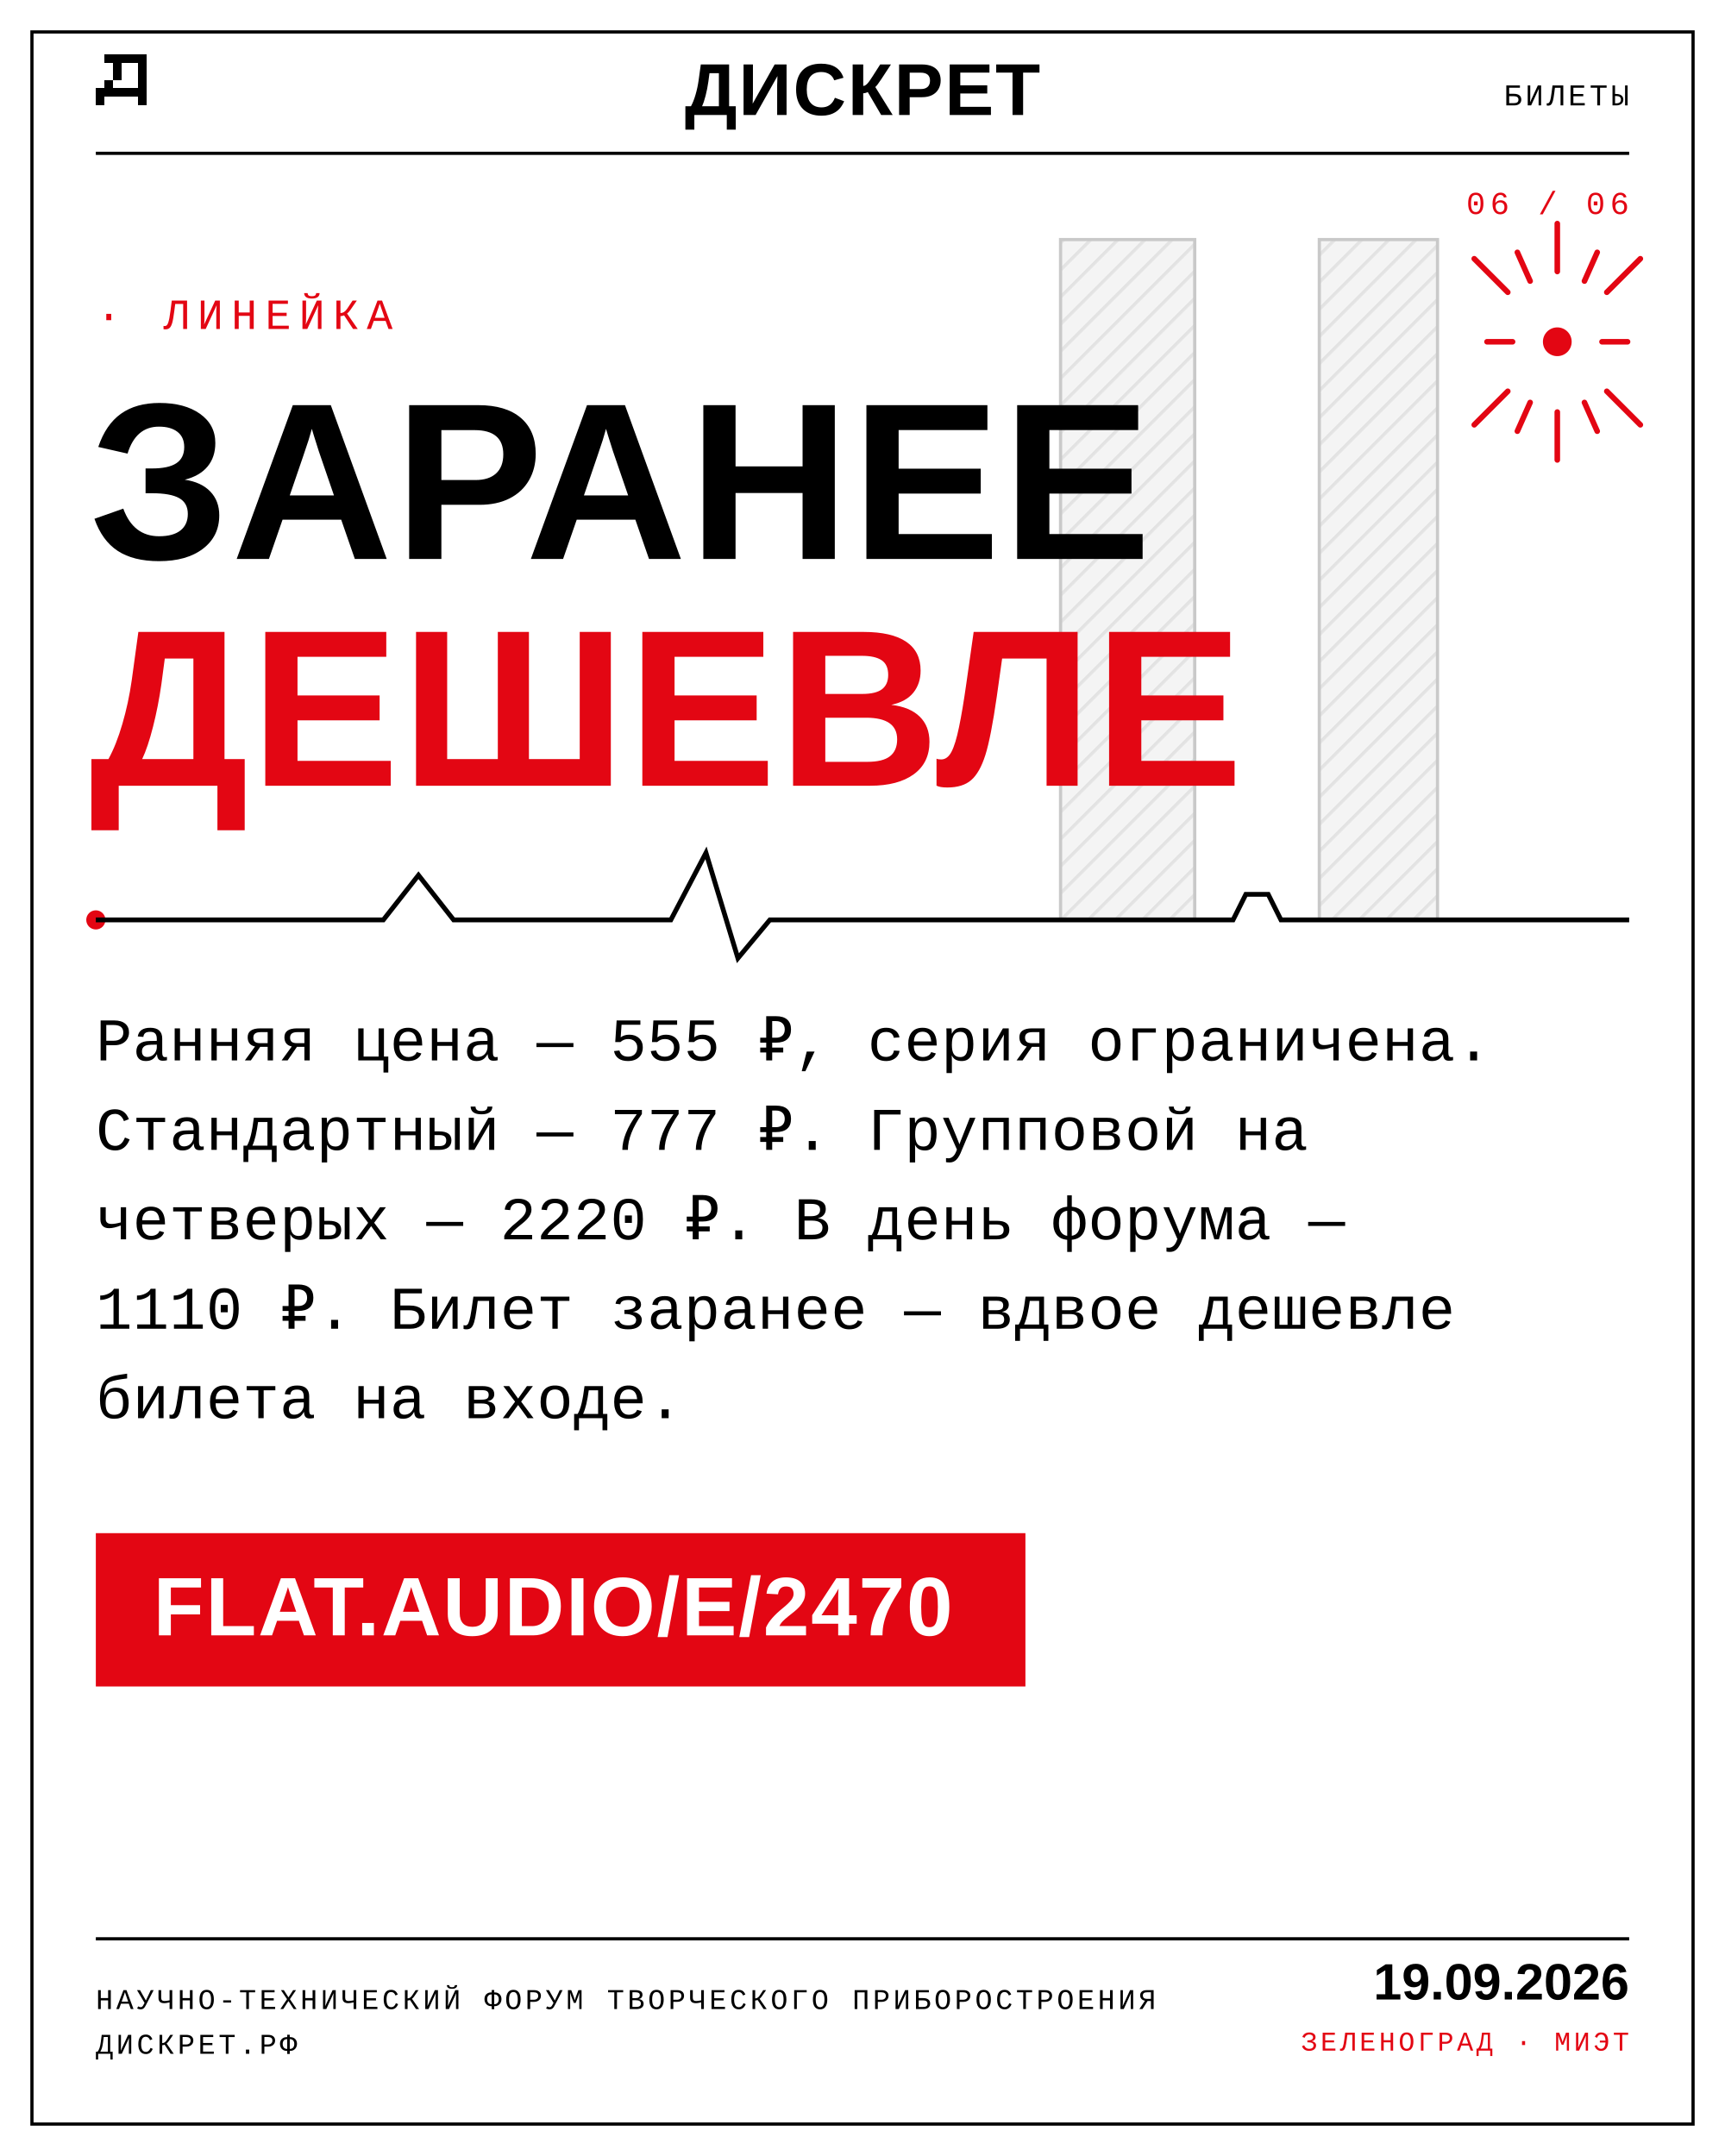
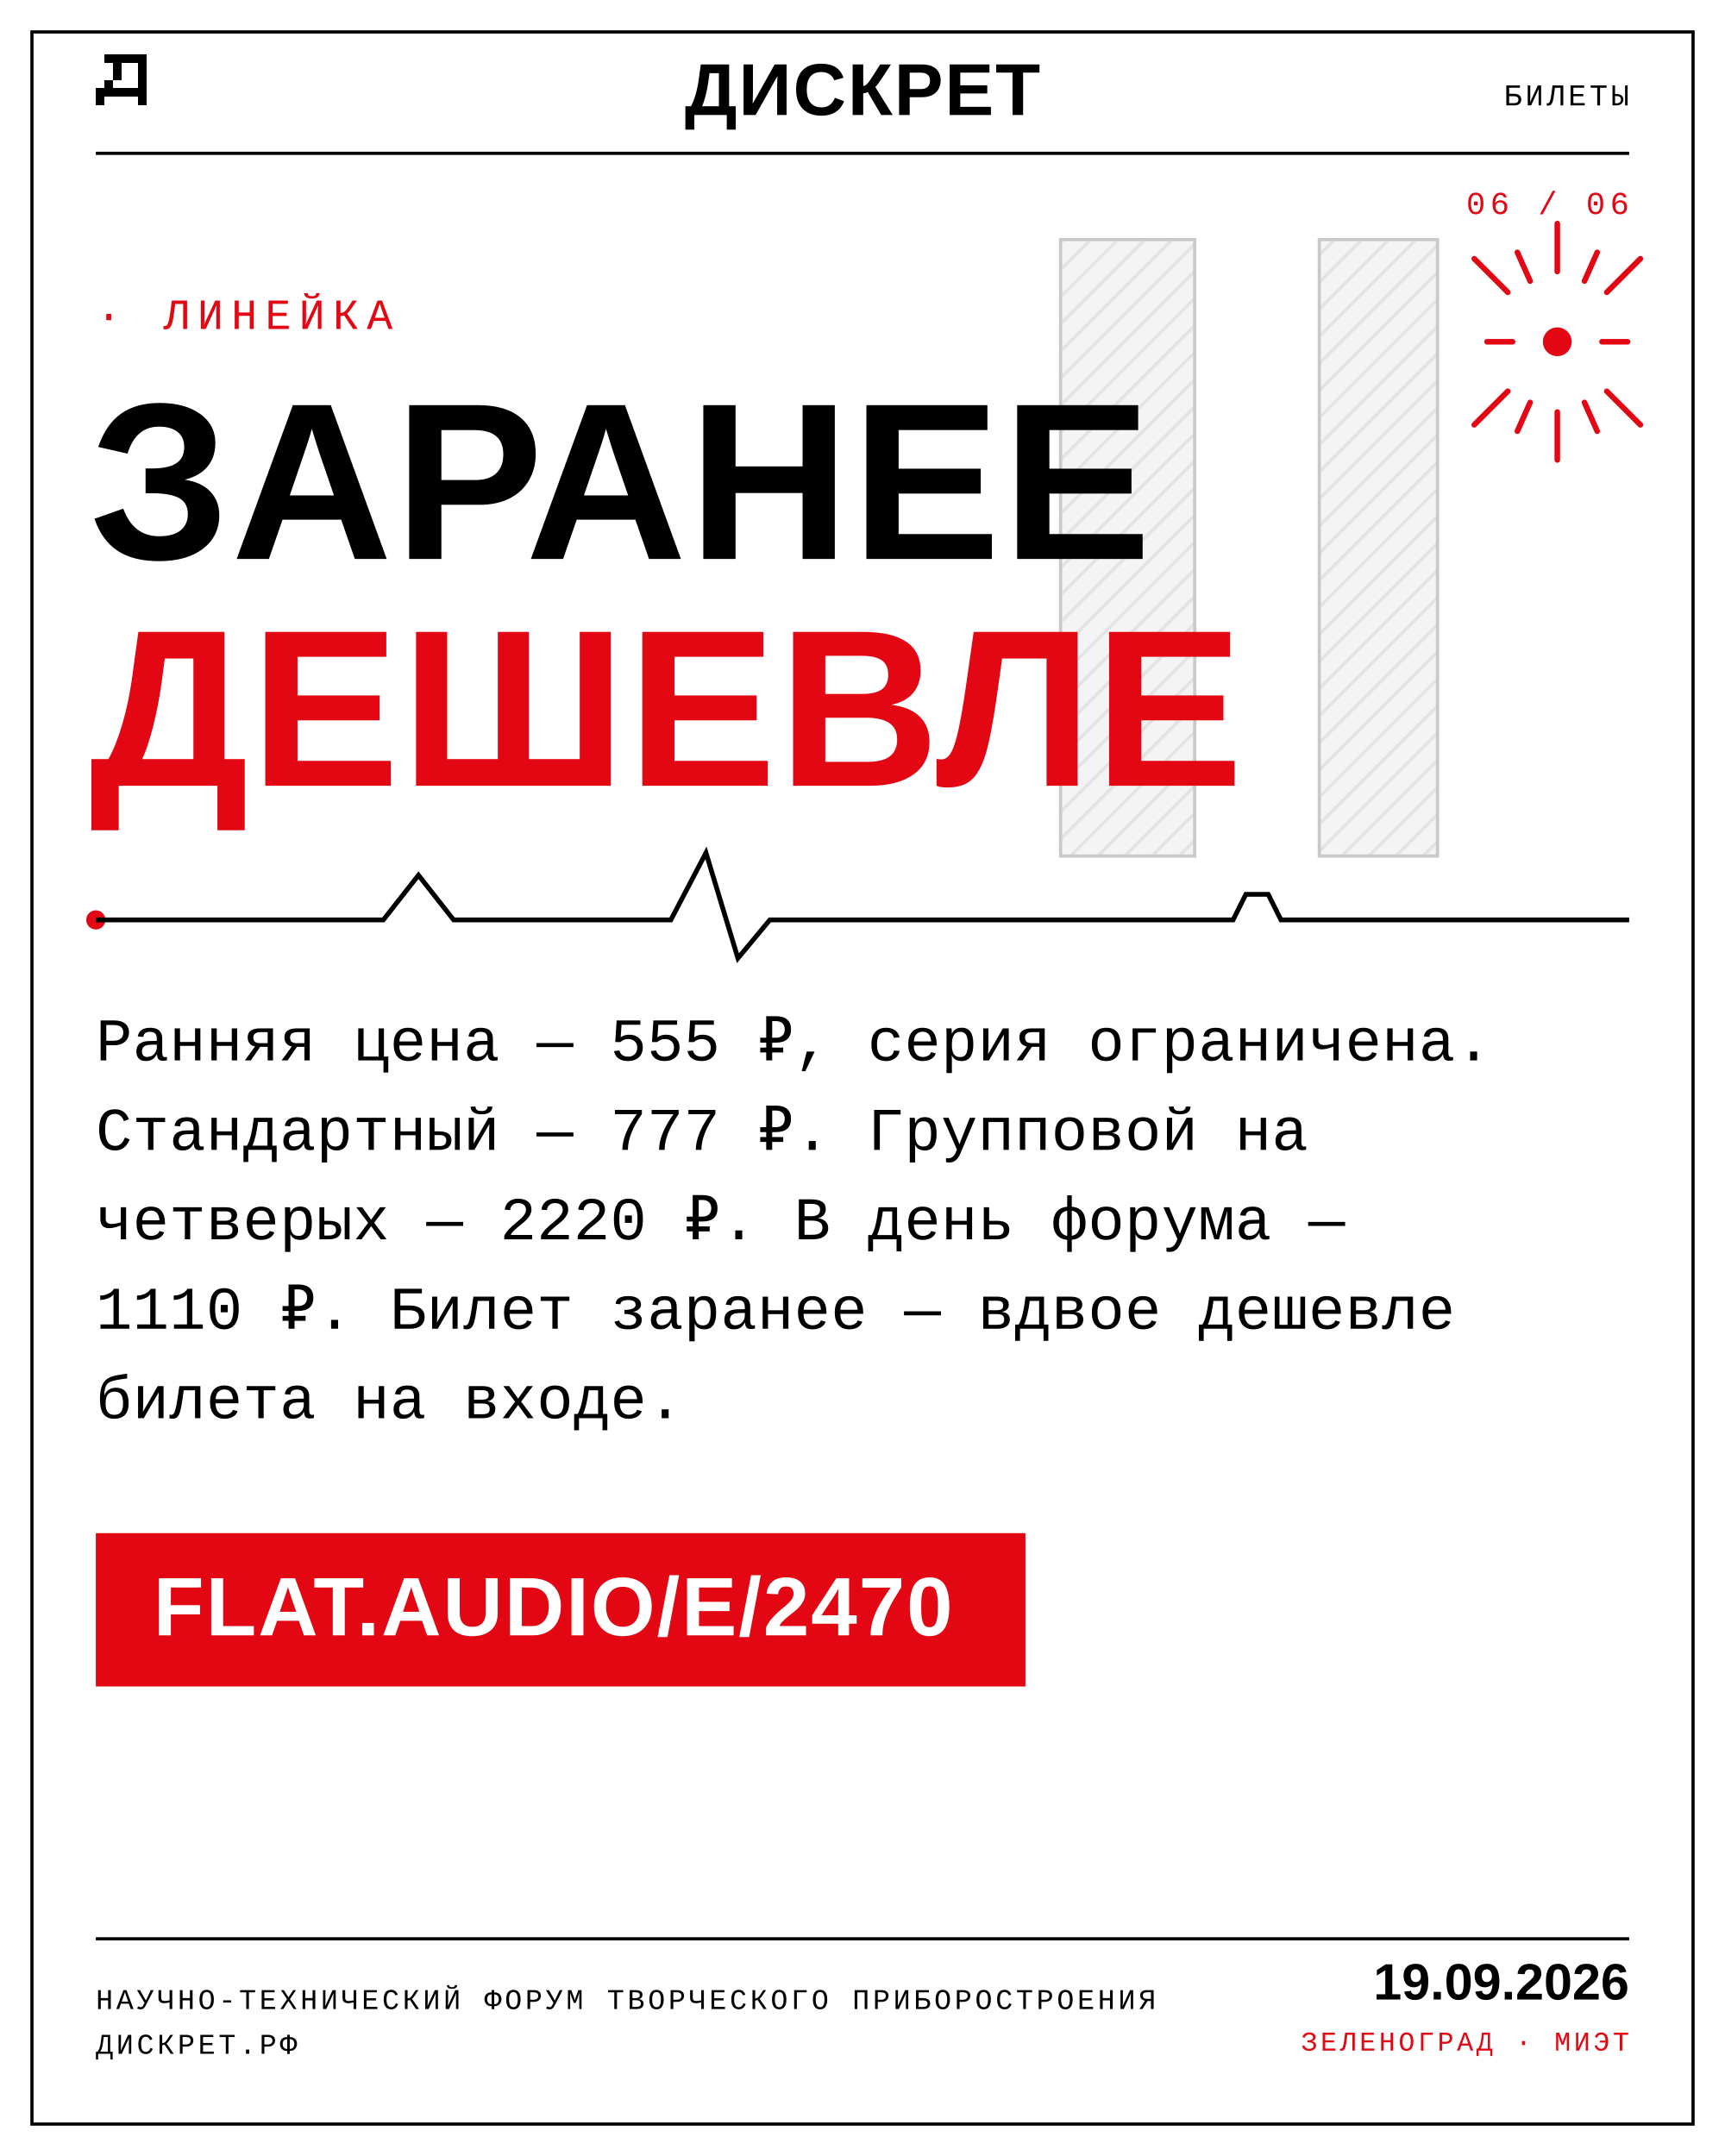
<svg xmlns="http://www.w3.org/2000/svg" width="1080" height="1350" viewBox="0 0 1080 1350" fill="none" font-family="'Arial Narrow','Helvetica Neue',Arial,sans-serif">
  <defs>
    <g id="logoD" shape-rendering="crispEdges" transform="scale(0.66667)">
      <rect x="10" y="0" width="2" height="12" />
      <rect x="2" y="0" width="8" height="2" />
      <rect x="4" y="2" width="2" height="4" />
      <rect x="2" y="6" width="2" height="2" />
      <rect x="0" y="8" width="12" height="2" />
      <rect x="0" y="10" width="2" height="2" />
    </g>
    <pattern id="th" width="12" height="12" patternTransform="rotate(45)" patternUnits="userSpaceOnUse">
      <rect width="12" height="12" fill="#f4f4f4" />
      <line x1="0" y1="0" x2="0" y2="12" stroke="#e3e3e3" stroke-width="4" />
    </pattern>
  </defs>
  <rect width="1080" height="1350" fill="#FFFFFF" />
  <rect x="20" y="20" width="1040" height="1310" fill="none" stroke="#000" stroke-width="2" />
  <use href="#logoD" fill="#000" transform="translate(60,34) scale(4.0)" />
  <text x="540" y="72" text-anchor="middle" font-weight="800" font-size="46" letter-spacing="1" fill="#000">ДИСКРЕТ</text>
  <text x="1020" y="66" text-anchor="end" font-family="'Courier New',monospace" font-size="19" letter-spacing="2" fill="#000">БИЛЕТЫ</text>
  <line x1="60" y1="96" x2="1020" y2="96" stroke="#000" stroke-width="2" />
  <text x="1020" y="134" text-anchor="end" font-family="'Courier New',monospace" font-size="20" letter-spacing="3" fill="#E30613">06 / 06</text>
  <g stroke="#c9c9c9" stroke-width="2">
-     <rect x="664" y="150" width="84" height="426" fill="url(#th)" />
-     <rect x="826" y="150" width="74" height="426" fill="url(#th)" />
+     <rect x="664" y="150" width="84" height="386" fill="url(#th)" />
+     <rect x="826" y="150" width="74" height="386" fill="url(#th)" />
  </g>
  <g stroke="#E30613" stroke-width="3.5" stroke-linecap="round">
    <line x1="975" y1="170" x2="975" y2="140" />
    <line x1="975" y1="258" x2="975" y2="288" />
    <line x1="931" y1="214" x2="947" y2="214" />
    <line x1="1003" y1="214" x2="1019" y2="214" />
    <line x1="944" y1="183" x2="923" y2="162" />
    <line x1="1006" y1="183" x2="1027" y2="162" />
    <line x1="944" y1="245" x2="923" y2="266" />
    <line x1="1006" y1="245" x2="1027" y2="266" />
    <line x1="958" y1="176" x2="950" y2="158" />
    <line x1="992" y1="176" x2="1000" y2="158" />
    <line x1="958" y1="252" x2="950" y2="270" />
    <line x1="992" y1="252" x2="1000" y2="270" />
  </g>
  <circle cx="975" cy="214" r="9" fill="#E30613" />
  <text x="60" y="206" font-family="'Courier New',monospace" font-size="27" letter-spacing="5" fill="#E30613">· ЛИНЕЙКА</text>
  <text x="56" y="350" font-weight="800" font-size="140" letter-spacing="1" fill="#000">ЗАРАНЕЕ</text>
  <text x="56" y="492" font-weight="800" font-size="140" letter-spacing="1" fill="#E30613">ДЕШЕВЛЕ</text>
  <circle cx="60" cy="576" r="6" fill="#E30613" />
  <polyline points="60,576 240,576 262,548 284,576 420,576 442,534 462,600 482,576 772,576 780,560 794,560 802,576 1020,576" fill="none" stroke="#000" stroke-width="3" />
  <text x="60" y="664" font-family="'Courier New',monospace" font-size="38" letter-spacing="0.2" fill="#000">Ранняя цена — 555 ₽, серия ограничена.</text>
  <text x="60" y="720" font-family="'Courier New',monospace" font-size="38" letter-spacing="0.2" fill="#000">Стандартный — 777 ₽. Групповой на</text>
  <text x="60" y="776" font-family="'Courier New',monospace" font-size="38" letter-spacing="0.2" fill="#000">четверых — 2220 ₽. В день форума —</text>
  <text x="60" y="832" font-family="'Courier New',monospace" font-size="38" letter-spacing="0.2" fill="#000">1110 ₽. Билет заранее — вдвое дешевле</text>
  <text x="60" y="888" font-family="'Courier New',monospace" font-size="38" letter-spacing="0.2" fill="#000">билета на входе.</text>
  <rect x="60" y="960" width="582" height="96" fill="#E30613" />
  <text x="96" y="1024" font-weight="800" font-size="52" letter-spacing="1" fill="#FFF">FLAT.AUDIO/E/2470</text>
  <line x1="60" y1="1214" x2="1020" y2="1214" stroke="#000" stroke-width="2" />
  <text x="60" y="1258" font-family="'Courier New',monospace" font-size="18" letter-spacing="2" fill="#000">НАУЧНО-ТЕХНИЧЕСКИЙ ФОРУМ ТВОРЧЕСКОГО ПРИБОРОСТРОЕНИЯ</text>
  <text x="60" y="1286" font-family="'Courier New',monospace" font-size="18" letter-spacing="2" fill="#000">ДИСКРЕТ.РФ</text>
  <text x="1020" y="1252" text-anchor="end" font-weight="800" font-size="32" fill="#000">19.09.2026</text>
  <text x="1020" y="1284" text-anchor="end" font-family="'Courier New',monospace" font-size="17" letter-spacing="2" fill="#E30613">ЗЕЛЕНОГРАД · МИЭТ</text>
</svg>
